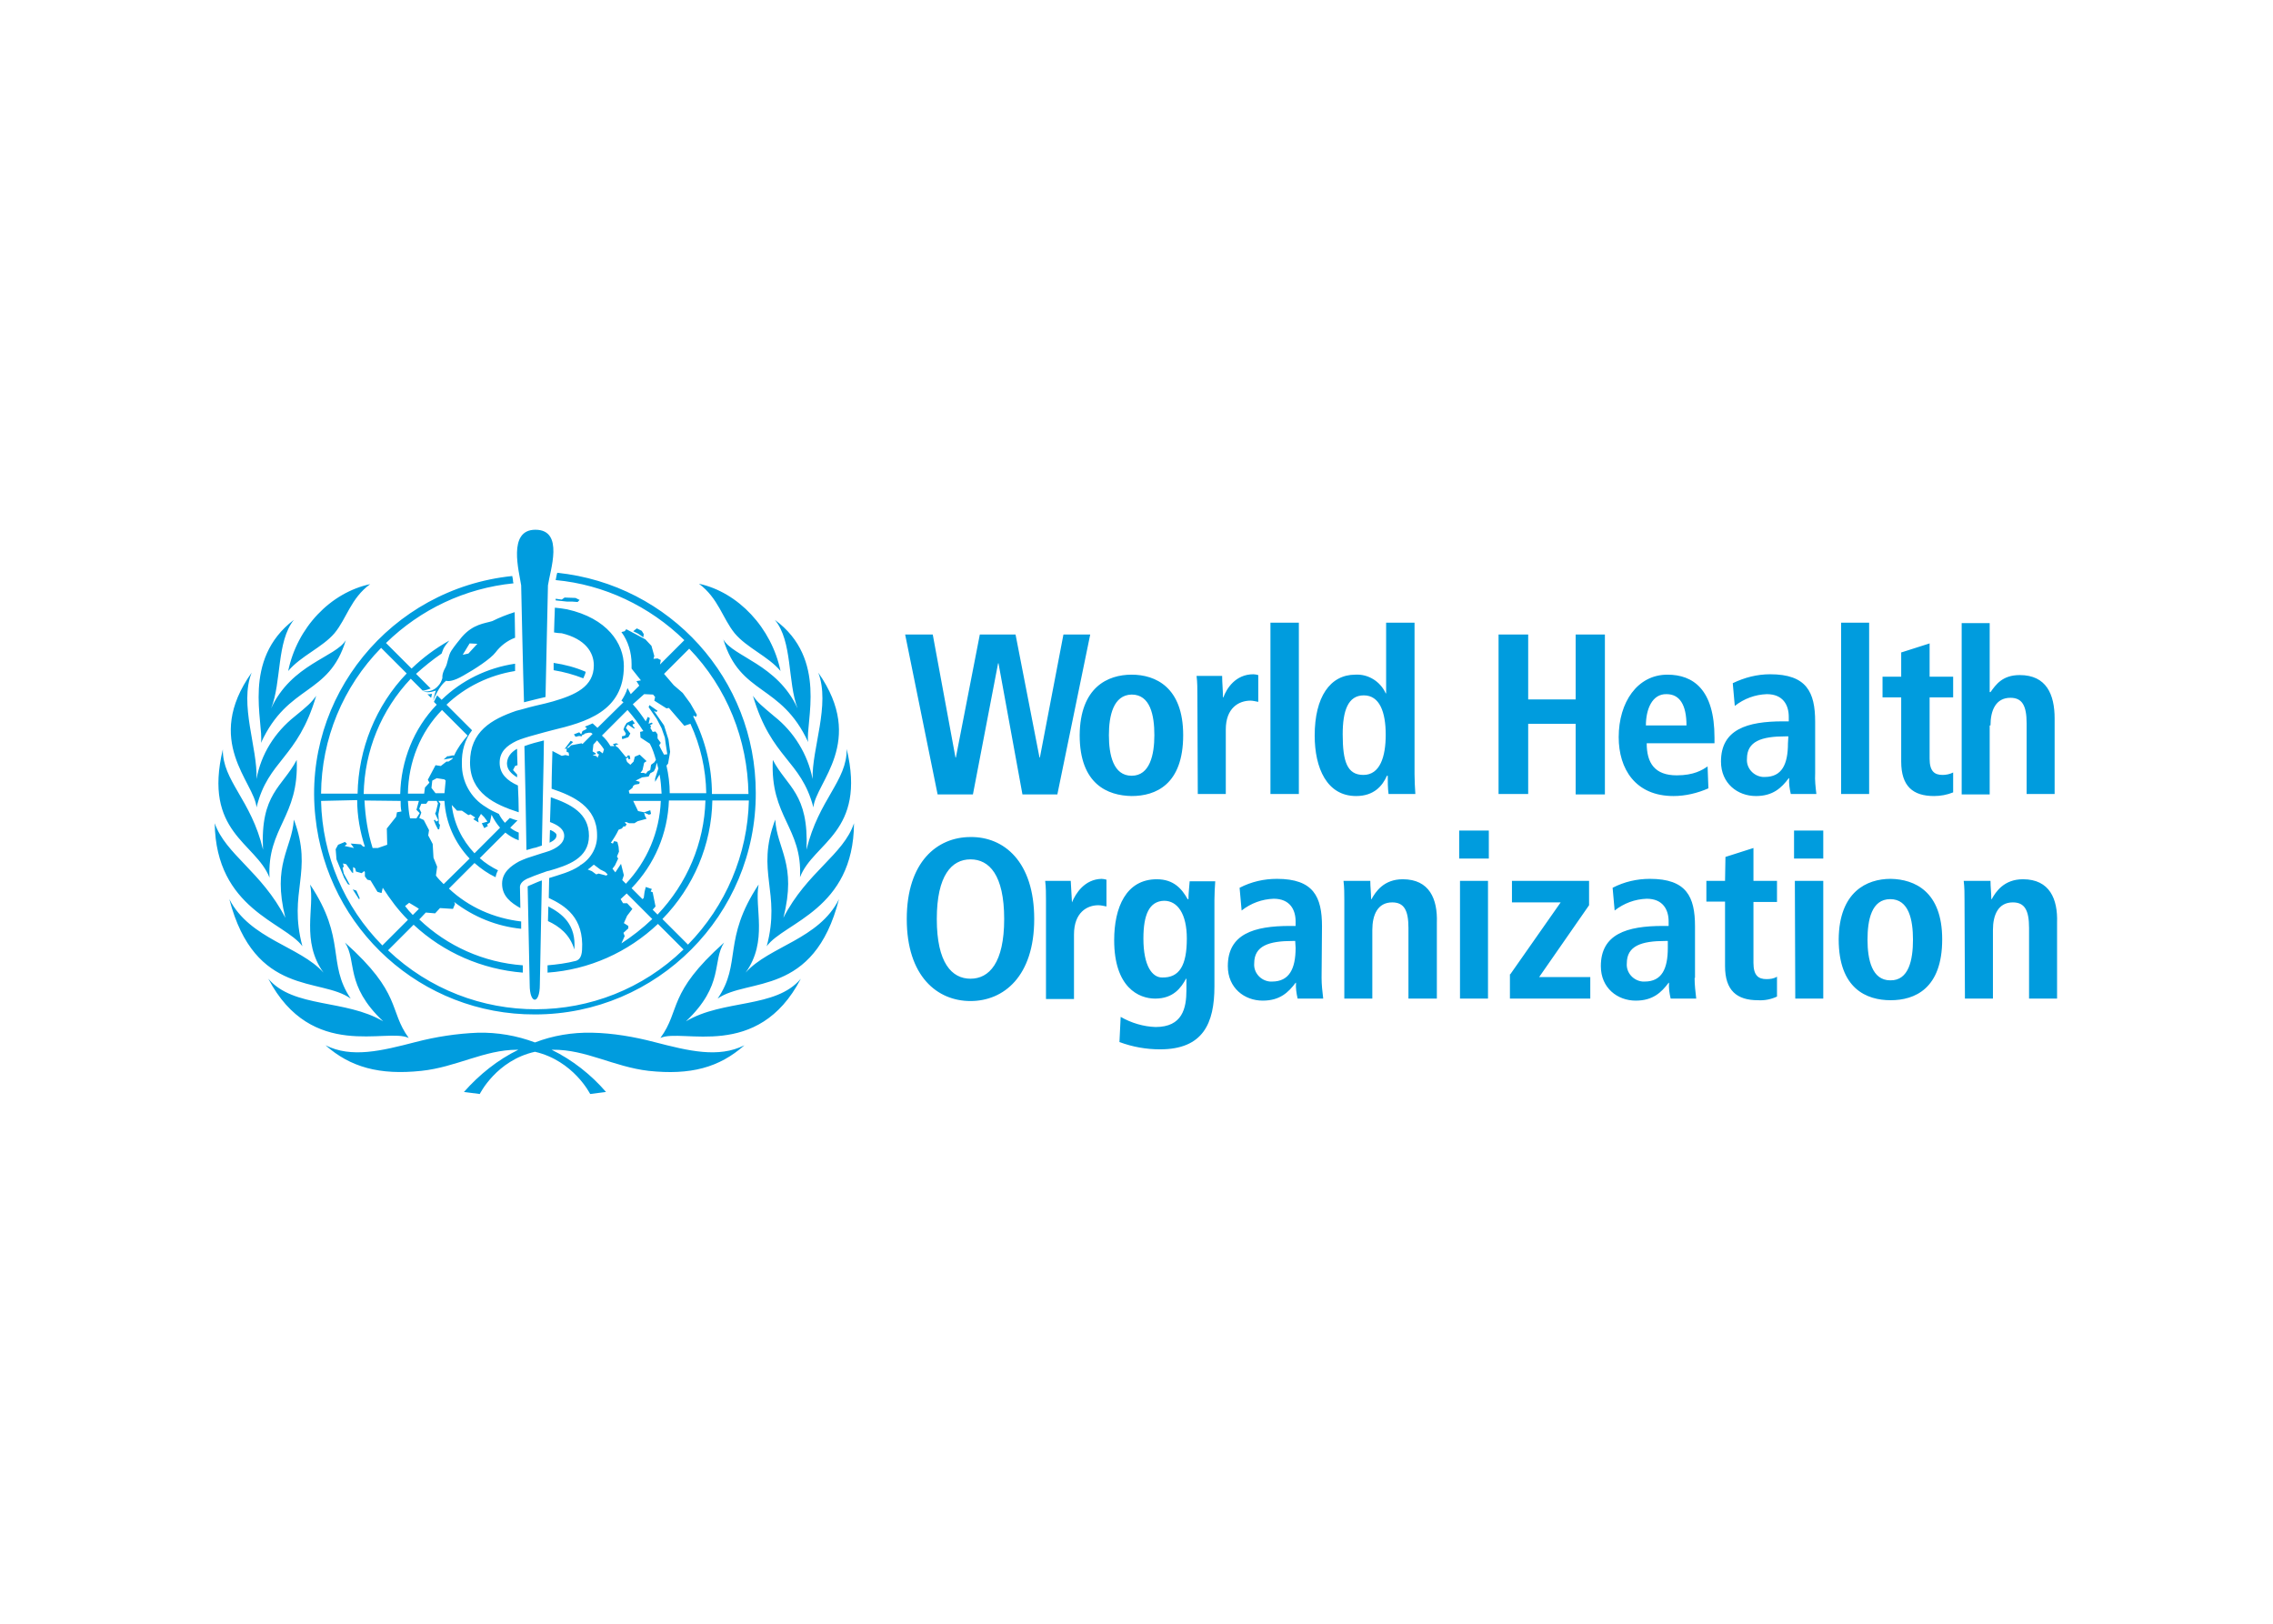
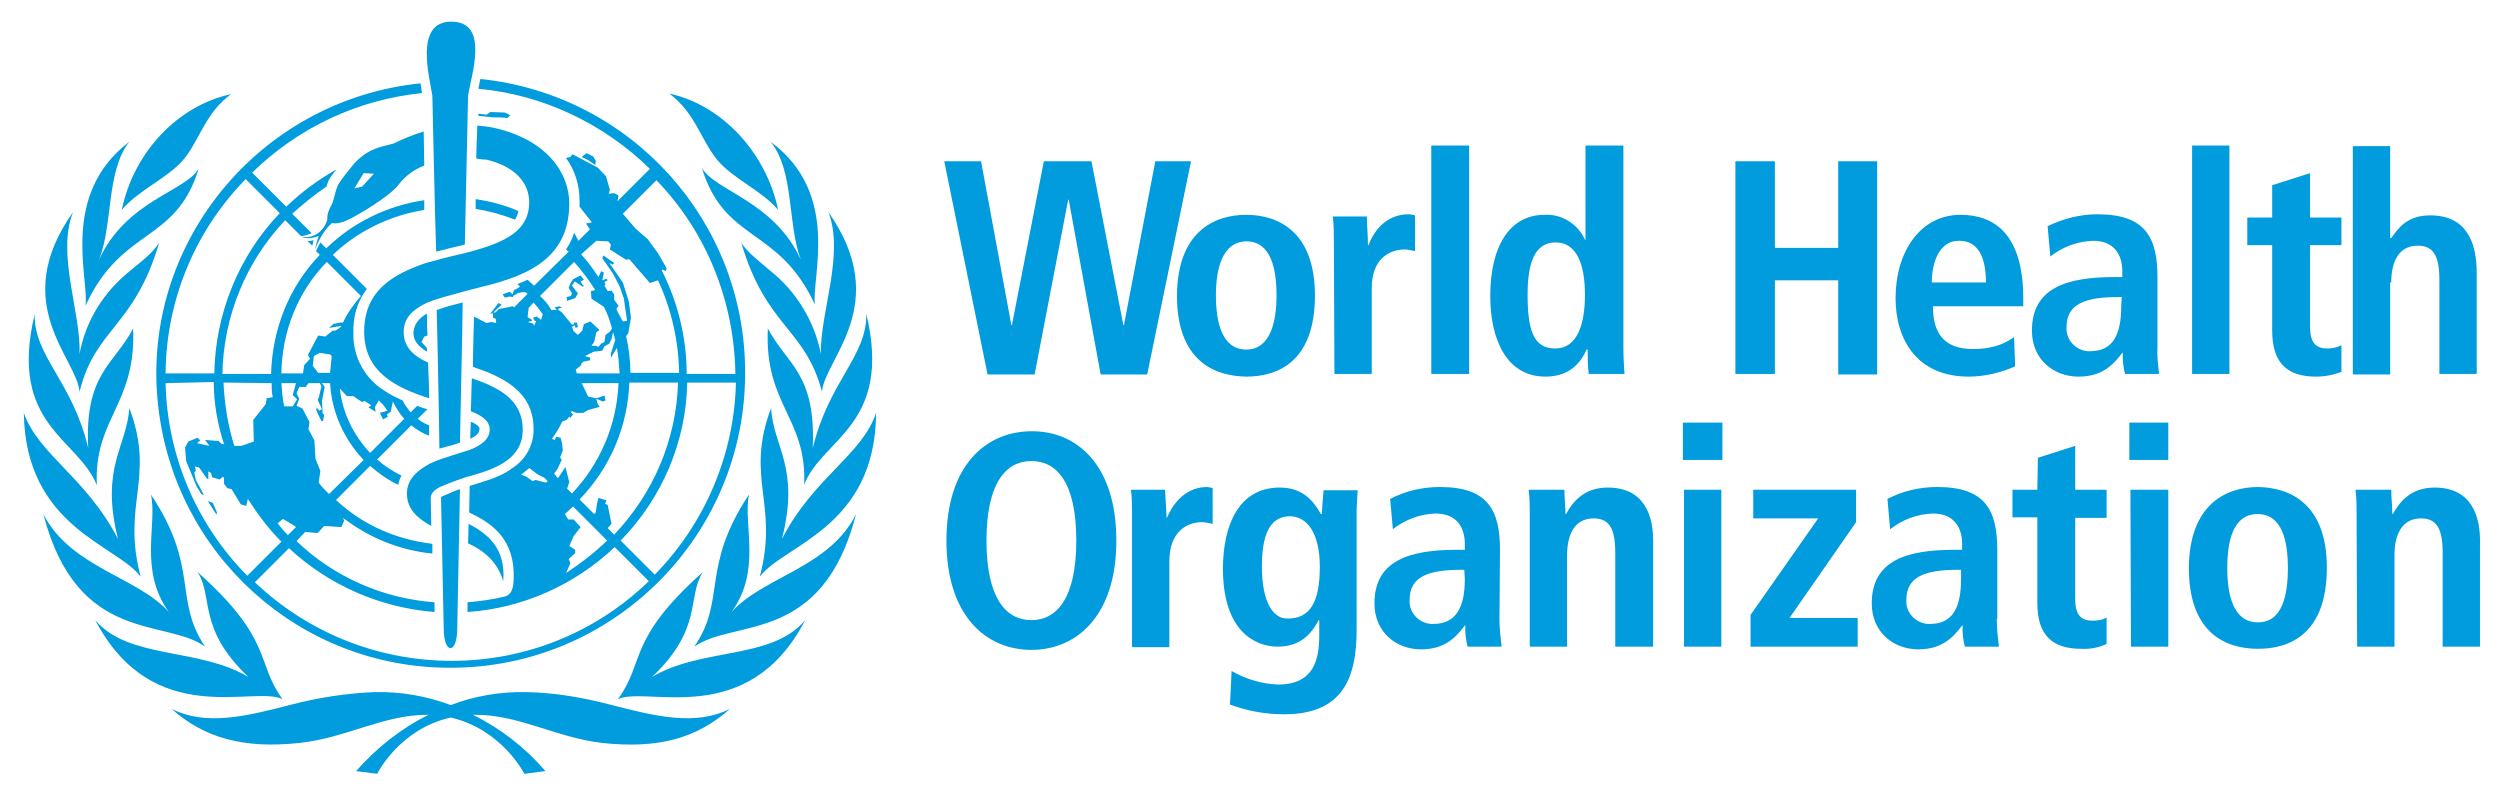
- <svg xmlns="http://www.w3.org/2000/svg" version="1.0" id="katman_1" x="0px" y="0px" viewBox="0 0 560 400" style="enable-background:new 0 0 560 400;" xml:space="preserve">
+ <svg xmlns="http://www.w3.org/2000/svg" version="1.0" id="katman_1" x="0px" y="0px" viewBox="48.5 126.5 462 147" xml:space="preserve">
  <style type="text/css">
	.st0{fill:#009CDE;}
</style>
  <path class="st0" d="M154,181.2l0.2-0.5l-0.6-1l0.3-0.8l0.5-0.8l1.4-0.7l0.6,0.8l-0.6,0.3l0.3,0.6l0.3,0.2l-0.2,0.2l-1.5-1l-0.5,0.8  l1.1,1.4l-0.5,0.9l-1.5,0.5l-0.1-0.7L154,181.2z M200.2,191.9c-1.2-6.1-4.6-11.6-9.4-15.4c-3.2-2.7-4.1-3.4-5.3-5.1  c4.6,15.6,11.8,15.7,14.9,27.5c0.5-6.1,13.1-16.2,1.2-33.2C204.6,173.6,200,184.4,200.2,191.9L200.2,191.9z M178.2,157.5  c4.2,13.9,14.2,10.8,20.9,25.3c-0.7-4.9,4.9-20.5-8.2-30.1c4.4,5.3,3.1,15.3,5.6,21.8C191.5,163.6,180.6,161.8,178.2,157.5z   M106.2,171.9c0.1-0.3,0.2-0.7,0.2-1c-0.4,0.1-0.7,0.2-1.1,0.1L106.2,171.9z M181,156c3,3.6,8.3,5.7,11.3,9.3  c-2.2-10.6-10.4-19.4-20.1-21.5C177,147.4,178,152.3,181,156z M141,148.2l1.3,0.1l0.5-0.5l-1-0.5l-2.7-0.1l-0.7,0.5l-1.5-0.2v0.4  c1,0.1,2,0.2,2.8,0.3L141,148.2z M398.8,181.6c0-8.6,4.6-15.4,12-15.4c6.3,0,11.6,3.6,11.6,15.5v1.4h-16.7c0,4.9,2,7.9,7.4,7.9  c4.2,0,6.3-1.3,7.6-2.2l0.2,5.4c-2.7,1.2-5.7,1.9-8.6,1.9C402.9,196.1,398.8,189.4,398.8,181.6z M405.5,178.7h10  c0-5.1-1.7-7.7-4.9-7.7C407,170.9,405.5,174.8,405.5,178.7z M144.3,165.5c-2.5-1.1-5.2-1.8-7.9-2.2v1.8c2.5,0.4,5,1.1,7.3,2  C144,166.5,144.2,166,144.3,165.5z M266,181.1c0.1-11.8,6.9-14.9,12.8-14.9c5.9,0,12.7,3.1,12.7,14.9c0,12.2-6.8,15-12.7,15  C272.9,196,266,193.2,266,181.1z M273.2,181.1c0,4.9,1.1,10,5.6,10c4.5,0,5.6-5.2,5.6-10c0-4.9-1-10-5.6-10  C274.3,171.2,273.2,176.3,273.2,181.1z M460.5,153.4h-6.9v42.2h6.9V153.4z M320,153.4h-7v42.2h7V153.4z M190.4,187.2  c-0.7,14.1,7.3,16.6,6.7,28.9c3.3-8.6,16.4-11,11.5-31.6c0.1,7.9-6.9,12.4-9.9,24.8C199.3,195.4,193.9,193.9,190.4,187.2z   M129.1,173c1.1-0.3,2.1-0.5,3.2-0.8l2.1-0.5c0.1-5.2,0.6-27.3,0.6-27.5c0.5-3.6,4.1-13.7-3.1-13.7c-6.9,0-4,10.3-3.5,13.7  C128.4,144.4,128.9,167.6,129.1,173z M135.7,204.5h-0.2c0,0.4-0.1,2.2-0.1,3.1c1-0.5,1.7-1,1.7-1.8  C137.2,205.4,136.6,204.9,135.7,204.5z M127.5,188.5c-0.1-1.8-0.1-3.7-0.1-4h-0.1c-1.5,0.9-2.3,2-2.4,3.5c0,1.5,0.9,2.5,2.5,3.5  v-0.7l-1-1.1l0.5-1L127.5,188.5z M121.3,153c1.8-0.9,3.6-1.6,5.5-2.2c0,1.9,0.1,4,0.1,6.3c-1.9,0.7-3.6,2-4.8,3.6  c-1.2,1.6-5.2,4.2-7.9,5.7c-2.4,1.4-3.7,1.5-4.3,1.3c-0.5,0.4-1.8,1.5-3.2,4.9c0.2-0.8,0.4-1.7,0.7-2.5c0,0-1.8,0.8-3.1,0.2  c1.4,0.2,2.8-0.3,3.7-1.4c0.5-0.5,0.8-1.2,1-1.9c0,0-0.2-0.9,0.7-2.5c0.6-1,0.7-3,1.5-4.2c0.8-1.2,1.7-2.3,2.6-3.4  C116.6,153.7,119.4,153.6,121.3,153L121.3,153z M117.6,158.6l-1.9-0.1l-1.7,2.8l1.4-0.3L117.6,158.6z M132,208.8  c0.5-0.2,1-0.3,1.5-0.5c0-1.5,0.5-22.1,0.5-25.9c-1.6,0.4-3.2,0.8-4.8,1.4c0.1,2.8,0.5,23.4,0.5,25.6  C130.6,209.2,131.3,208.9,132,208.8z M115.8,187.8c0,7.6,6.1,10.4,12,12.3c0-2.2-0.1-4.4-0.2-6.6c-2.7-1.2-4.5-2.9-4.5-5.6  c0-2.7,1.7-4.2,4.2-5.4c0.5-0.2,1.2-0.5,1.9-0.7c1.5-0.5,3.2-0.9,4.9-1.4l1.9-0.5c8.3-2,17.7-4.6,17.7-15.8c0-5.6-4.1-11.8-14-14  c-1-0.2-2-0.3-3-0.4c0,0.8-0.1,2.8-0.1,2.8c0,0.6-0.1,2.9-0.1,3.3c0.6,0.1,1.3,0.2,1.9,0.2c5.8,1.4,7.9,4.7,7.9,7.9  c0,5.3-4.6,7.3-10.1,8.9l-1.9,0.5c-1.7,0.4-3.5,0.8-5.2,1.3c-0.6,0.2-1.2,0.3-1.9,0.5C121.1,177.2,115.8,180.2,115.8,187.8  L115.8,187.8z M131,217.9c-0.5,0.2-1,0.4-1,0.5c0,0,0.5,23.8,0.5,24.2c0,4.9,2.5,4.9,2.5,0c0-0.3,0.5-25.7,0.5-25.7  s-0.7,0.2-1.1,0.4C132.2,217.4,131.5,217.7,131,217.9z M145.1,205.9c0-5.6-4.5-7.8-9.4-9.5c-0.1,1.8-0.1,4.3-0.2,6.1  c2.1,0.8,3.5,1.8,3.5,3.4c0,2-2.1,3.1-3.6,3.7c-0.6,0.2-1.5,0.5-1.9,0.6c-1.2,0.4-2.5,0.8-3.7,1.2c-0.6,0.2-1.2,0.5-1.9,0.8  c-2,1.1-4.2,2.7-4.2,5.5c0,3.1,2.2,4.7,4.5,6c0-0.5-0.1-5.2-0.1-5.3c0.1-0.9,0.9-1.5,1.7-1.9c1.2-0.5,2.4-1,3.6-1.4  c0.7-0.2,1.2-0.5,1.9-0.6C139.8,213.2,145.1,211.5,145.1,205.9z M141.5,233.9c0.5-6.2-3-8.8-6.4-10.6l-0.1,3.6  C137.8,228.2,140.4,230.2,141.5,233.9L141.5,233.9z M325.6,240.9c0,1.7,0.2,3.4,0.4,5.1h-6.3c-0.3-1.3-0.5-2.6-0.4-3.9h-0.1  c-1.8,2.4-3.9,4.4-8.1,4.4c-4.5,0-8.6-3.1-8.6-8.5c0-7.9,6.4-9.9,15.3-9.9h1.4V227c0-2.9-1.4-5.6-5.4-5.6c-2.9,0.1-5.6,1.1-7.9,2.9  l-0.5-5.6c2.9-1.5,6-2.2,9.2-2.2c9,0,11.1,4.4,11.1,11.7L325.6,240.9z M319.2,233.5l-0.1-1.7h-0.6c-5.9,0-9.5,1.2-9.5,5.5  c-0.2,2.3,1.6,4.3,3.9,4.5h0.5C317.6,241.8,319.2,238.7,319.2,233.5L319.2,233.5z M376.5,178.3h11.7v17.4h7.2v-39.4h-7.2v16h-11.7  v-16h-7.3v39.3h7.3V178.3z M359.5,211.5h7.3v-6.9h-7.3V211.5z M293.1,217.1h6.3c-0.1,1.5-0.2,3-0.2,4.6V243  c0,9.1-2.8,15.5-13.4,15.5c-3.4,0-6.8-0.6-10-1.8l0.3-6.2c2.6,1.5,5.6,2.4,8.6,2.5c6.6,0,7.6-4.6,7.6-9.1v-2.8h-0.1  c-1.2,2.2-3.1,4.9-7.6,4.9c-4,0-10.1-2.7-10.1-14.4c0-8,2.9-15,10.5-15c4.2,0,6.2,2.4,7.6,4.9h0.2C292.8,220,293,218.6,293.1,217.1  L293.1,217.1z M292.4,231.2c0-6.1-2.3-9.3-5.6-9.3c-3.7,0.1-5.1,3.5-5.1,9.3c0,6.8,2.2,9.6,4.6,9.6  C290.6,240.9,292.4,237.8,292.4,231.2L292.4,231.2z M359.7,246h6.9v-29h-6.9V246z M334.1,196.1c-7.2,0-10.2-6.9-10.2-14.9  c0-9.5,3.8-15,10-15c3.2-0.2,6.2,1.7,7.5,4.6h0.1v-17.4h7v37.3c0,1.6,0.1,3.3,0.2,4.9h-6.6c-0.2-1.5-0.2-3-0.2-4.5h-0.2  C340.6,193.6,338.5,196.1,334.1,196.1L334.1,196.1z M335.9,190.9c4.1,0,5.5-4.5,5.5-9.9c0-5.6-1.5-9.7-5.4-9.7  c-3.9,0-5.2,3.8-5.2,9.6C330.8,187.6,331.9,190.9,335.9,190.9L335.9,190.9z M308.1,172.6c0.6,0,1.3,0.2,1.9,0.3v-6.6  c-0.4-0.1-0.8-0.2-1.2-0.2c-4.4,0-6.6,3.5-7.4,5.7h-0.1c0-1.8-0.2-3.6-0.2-5.3h-6.3c0.2,1.6,0.2,3.2,0.2,4.8l0.1,24.3h6.9v-15.9  C302,174.4,305.2,172.6,308.1,172.6L308.1,172.6z M417.5,240.9c0,1.7,0.2,3.4,0.4,5.1h-6.3c-0.3-1.3-0.5-2.6-0.4-3.9h-0.1  c-1.8,2.4-3.9,4.4-8.1,4.4c-4.5,0-8.6-3.1-8.6-8.5c0-7.9,6.4-9.9,15.3-9.9h1.4V227c0-2.9-1.4-5.6-5.4-5.6c-2.9,0.1-5.6,1.1-7.9,2.9  l-0.5-5.6c2.9-1.5,6-2.2,9.2-2.2c9,0,11.1,4.4,11.1,11.7V240.9z M411,231.8L411,231.8h-0.7c-5.9,0-9.5,1.2-9.5,5.5  c-0.2,2.3,1.6,4.3,3.9,4.5h0.5c4.2,0,5.7-3.1,5.7-8.3V231.8z M345.6,216.6c-4.7,0-6.7,3.1-7.7,4.9h-0.1c0-1.5-0.2-3-0.2-4.5H331  c0.2,1.6,0.2,3.2,0.2,4.8V246h6.9v-16.9c0-3.7,1.3-6.8,4.9-6.8c2.9,0,4,1.9,4,6.3V246h7v-18.7C354.2,221.5,352.2,216.6,345.6,216.6z   M391.5,223V217h-19v5.3h12L372.1,240H372v6h19.8v-5.3h-12.6L391.5,223z M490.4,178.7c0-3.7,1.3-6.8,4.9-6.8c2.9,0,4,1.9,4,6.3v17.4  h6.9V177c0-5.9-2-10.7-8.6-10.7c-4.3,0-5.9,2.4-7.2,4.2h-0.2v-17h-6.9v42.2h6.9V178.7z M475.4,158.5l-6.9,2.2h-0.1v6h-4.6v5.1h4.6  v15.8c0,6.1,2.9,8.5,8.1,8.5c1.6,0,3.2-0.3,4.7-0.9v-4.9c-0.8,0.4-1.7,0.6-2.6,0.6c-2,0-3.2-0.9-3.2-4v-15.1h5.8v-5.1h-5.8V158.5z   M498.4,216.6c-4.7,0-6.7,3.1-7.7,4.9h-0.1c0-1.5-0.2-3-0.2-4.5h-6.6c0.2,1.6,0.2,3.2,0.2,4.8l0.1,24.2h6.9v-16.9  c0-3.7,1.3-6.8,4.9-6.8c2.9,0,4,1.9,4,6.3V246h6.9v-18.7C507,221.5,505,216.6,498.4,216.6L498.4,216.6z M478.5,231.4  c0,12.2-6.8,15-12.7,15c-5.9,0-12.8-2.8-12.8-15c0.1-11.7,6.9-14.9,12.8-14.9C471.7,216.6,478.5,219.6,478.5,231.4z M471.3,231.5  c0-4.9-1-10-5.6-10c-4.6,0-5.6,5.1-5.6,10c0,4.9,1.1,10,5.6,10C470.3,241.6,471.3,236.4,471.3,231.5L471.3,231.5z M447.5,195.6h-6.3  c-0.3-1.3-0.5-2.6-0.4-3.9h-0.1c-1.8,2.4-3.9,4.4-8.1,4.4c-4.5,0-8.6-3.1-8.6-8.5c0-7.9,6.4-9.9,15.3-9.9h1.4v-1.1  c0-2.9-1.4-5.6-5.4-5.6c-2.9,0.1-5.6,1.1-7.9,2.9l-0.5-5.6c2.9-1.4,6-2.2,9.2-2.2c9,0,11.1,4.4,11.1,11.7v12.7  C447.1,192.2,447.3,193.9,447.5,195.6L447.5,195.6z M440.6,181.4L440.6,181.4h-0.7c-5.9,0-9.5,1.2-9.5,5.5c-0.2,2.3,1.6,4.3,3.9,4.5  h0.5c4.2,0,5.7-3.1,5.7-8.3L440.6,181.4z M442,211.5h7.2v-6.9H442V211.5z M86.9,219.1l1.6,2.5l0.1-0.4l-0.8-1.8L86.9,219.1z   M442.3,246h6.9v-29h-7L442.3,246z M432,208.9l-6.9,2.2L425,217h-4.6v5.1h4.6V238c0,6,2.9,8.4,8.1,8.4c1.6,0.1,3.2-0.2,4.7-0.9v-4.9  c-0.8,0.5-1.7,0.6-2.6,0.6c-2,0-3.2-0.9-3.2-4v-15h5.8V217H432V208.9z M77.9,171.4c-1.2,1.7-2.1,2.5-5.3,5.1  c-4.9,3.9-8.3,9.3-9.4,15.4c0.3-7.6-4.3-18.4-1.2-26.2c-12,16.9,0.7,27,1.2,33.2C66.1,187.1,73.3,187,77.9,171.4z M73.1,187.2  c-3.5,6.7-9,8.3-8.3,22.1c-2.9-12.3-10-16.9-9.9-24.7c-4.9,20.5,8.1,22.9,11.5,31.6C65.8,203.8,73.7,201.3,73.1,187.2L73.1,187.2z   M74.5,233.1c-3.6-13.5,2.8-18.2-2.1-31.2c-0.5,7.3-5.4,10.9-2.1,24.2c-5.8-11.3-14.7-15.6-17.4-23.3  C53.2,224,70.2,227.2,74.5,233.1z M76.4,217.9c1.2,5.6-2.3,13.9,3.3,21.7c-5.8-6.5-18.1-8.2-23.2-18.1c6.3,24.2,22.6,19.2,29.9,24.5  C80.5,237.2,85.4,231.4,76.4,217.9z M64.3,183c6.7-14.6,16.7-11.5,20.9-25.3c-2.5,4.2-13.4,5.9-18.4,16.8c2.6-6.5,1.3-16.4,5.6-21.8  C59.5,162.5,65,178,64.3,183z M126.2,141.9c0.1,0.5,0.2,0.9,0.2,1.4c0,0,0.1,0.2,0.1,0.4c-11.9,1.2-22.9,6.4-31.4,14.7l6.3,6.3  c2.8-2.7,5.9-5,9.3-6.9c-0.5,0.6-1,1.2-1.4,1.9c-0.2,0.4-0.3,0.8-0.5,1.3c-2.2,1.5-4.3,3.2-6.3,5l3.6,3.6c-0.5,0.2-1.1,0.4-1.6,0.5  h-0.4l-2.9-2.9c-7.3,7.7-11.4,17.8-11.6,28.4h9c0.2-8.2,3.3-16.1,9-22l-0.7-0.7c0.3-0.7,0.6-1.2,0.8-1.6l1.1,1.1  c4.9-4.8,11.3-7.9,18.1-8.9v1.8c-6.3,1-12.3,3.9-16.9,8.3l6.3,6.3c-1.8,2.3-2.6,5.2-2.5,8.2c-0.1,4.4,2.2,8.5,5.9,10.7  c1,0.7,2.1,1.2,3.2,1.7c0.4,0.8,0.9,1.5,1.5,2.2l1.2-1.2c0.6,0.2,1.2,0.5,1.9,0.6l-1.8,1.8c0.6,0.5,1.3,0.9,2.1,1.2v1.9  c-1.2-0.4-2.3-1.1-3.3-1.9l-6.3,6.3c1.3,1.2,2.9,2.2,4.5,3c-0.3,0.5-0.5,1.1-0.6,1.7c-1.9-0.9-3.6-2.1-5.2-3.5l-6.3,6.3  c4.9,4.6,11.1,7.3,17.8,8.1v1.8c-6-0.6-11.7-2.9-16.5-6.6l0.2,0.5l-0.5,1.2l-3.2-0.2l-1.2,1.3l-2.3-0.2l-1.6,1.7  c6.9,6.6,15.9,10.6,25.5,11.3v1.8c-10-0.8-19.5-4.9-26.9-11.8l-6.3,6.3c20.4,19.4,52.6,19.4,72.8-0.2l-6.3-6.3  c-7.4,7-17,11.3-27.2,12v-1.8c2.3-0.2,4.7-0.5,7-1.1c0.6-0.2,1.4-0.7,1.5-2.7c0.5-8-4.2-10.9-8.2-12.8l0.1-4.9  c2.5-0.8,5.3-1.5,7.5-3l0.2-0.2l0.2-0.1c2.5-1.6,4-4.4,3.9-7.3c0-6.9-5.8-9.6-11.2-11.4c0-3.1,0.2-9.3,0.2-9.3l2.3,1.2l0.9-0.2  l0.9,0.2l-0.1-0.8l-0.5-0.2v-0.8l-0.5,0.1l1.5-2l0.6,0.3l-1.6,1.5l0.5-0.1l0.6-0.6l2.6-0.5l0.2,0.2l2.5-2.5l-0.4-0.3H145l-0.9,0.2  l-0.2,0.2l-0.5,0.2l-0.1,0.3l-0.6-0.1l-0.9,0.2l-0.4-0.6l1.3-0.5l0.5,0.5l0.3-0.8l0.8-0.4l0.3-0.3l-0.5-0.4c0.6-0.2,1.2-0.5,1.9-0.8  c0.4,0.4,0.8,0.7,1.2,1.1l6.4-6.3l-0.5-0.4c0.6-0.9,1.2-2,1.5-3.1l0.8,1.5l2.1-2.1l-0.7-1.1l1.1-0.2l-2.3-2.9v-1.1  c0-2.8-0.8-5.6-2.5-7.9l0.8-0.2l0.4-0.5l4.7,2.5l1.5,1.6l0.7,2.5l-0.2,0.7l1-0.1l0.8,0.4l-0.2,1.1l6-6c-8.6-8.4-19.8-13.7-31.7-14.8  c0.1-0.5,0.2-0.9,0.3-1.5l0.1-0.3c27.8,2.9,48.9,26.2,48.9,54.2c0.1,30.1-24.3,54.6-54.4,54.6c-27.9,0.1-51.2-21-54.1-48.7  C74.5,171.8,96.2,145,126.2,141.9L126.2,141.9z M163.6,166c0.8,0.9,1.6,1.9,2.4,2.8l2.2,1.9l1.9,2.6l1.6,2.8l-0.2,0.5l-0.6-0.3  l-0.1,0.2c3,5.9,4.6,12.5,4.6,19.1h9c-0.2-13.4-5.3-26.2-14.6-35.8L163.6,166z M155.9,173.5c1.2,1.3,2.2,2.7,3.2,4.2l0.5-1.1  l0.5,0.3l-0.3,1.4l0.8-0.3l0.2,0.3l-0.6,0.3l0.2,0.5l-0.2,0.2L160,179c0.3,0.4,0.5,0.8,0.8,1.3l0.7-0.1l0.5,0.7v1l0.8,1.1l-0.4,0.6  c0.3,0.7,1.2,2.3,1.2,2.3l0.8-0.1l-0.4-2.6l-0.2-1.5l-0.8-2.3l-1.2-2.3l-2-2.9l0.2-0.5l2,1.4l-0.3,0.3l-0.6-0.3l2.5,3.6l1.1,3.5  l0.4,3l-0.5,2.9l-0.4,0.5c0.5,2.2,0.8,4.5,0.8,6.8h9c-0.1-5.9-1.4-11.7-3.9-17.1l-1.5,0.5l-3.8-4.4l-0.6,0.1l-3-1.9l0.2-0.9  l-0.5-0.6l-2.2-0.1L155.9,173.5z M157.6,192.6l-0.1,0.5l-1.1,0.2l-0.4,0.3l-0.2,0.5l-0.9,0.7l0.2,0.7h7.9c-0.1-1.5-0.2-3.2-0.5-4.7  l-1.1,1.8v-0.8l0.8-2.5c-0.2-0.5-0.2-0.9-0.4-1.4l-0.3,1.3l-0.4,0.8l-0.9,0.5l-0.4,0.8l-1.6,0.2l-1.6,0.8L157.6,192.6z M147,186.3  l0.2,0.4l0.4-0.9h-0.3l-0.3-0.6l0.7-0.2l0.8,0.6l0.3-1c-0.5-0.8-1.1-1.5-1.7-2.2l-0.9,1l-0.2,1.7l0.8,0.5v0.2L146,186L147,186.3z   M149.7,215.4l-0.6-0.6l-1.2-0.6l-1.6-1.2c-0.5,0.4-0.9,0.8-1.5,1.2l1,0.4l1.1,0.8l0.6-0.2l1.9,0.5L149.7,215.4z M150.4,183.8h1  l-0.4-0.5c0.1,0,0.8-0.2,0.8-0.2l0.6,0.2l-0.6,0.2l-0.2,0.2l0.7,0.5l1.9,2.3l0.4-0.1v-0.3h0.5l0.2,0.8l-0.4,0.2l-0.2-0.5l-0.5,0.3  l0.3,0.8l0.8,0.7l0.8-0.8l0.3-1.2l1.2-0.5l1.7,1.6l-0.6,0.4l-0.4,1.8l-0.5,0.7h0.8l0.5,0.2l0.5-0.6l0.6-0.3l0.2-1.3l0.8-0.6l0.4-0.6  c-0.4-1.4-0.8-2.7-1.5-4l-2.3-1.5l-0.1-1.4l0.8-0.2c-1.2-1.9-2.5-3.6-3.9-5.2l-6.3,6.3C149.2,182,149.8,182.8,150.4,183.8  L150.4,183.8z M151.6,214.9l1.4-2.1l0.7,2.8l-0.4,1.2l0.9,0.9c5.2-5.5,8.3-12.7,8.6-20.4H156l1.2,2.5l1.5,0.3l1.5-0.5l0.2,0.9  l-0.5,0.2l-1.2-0.5l0.2,0.8l0.4,0.7l-2.2,0.6l-0.8,0.5H155l-0.7-0.3l-0.4,0.1l0.5,0.5l-0.5,0.6l-0.2-0.2l-0.5,0.6l-0.8,0.3  c-0.5,1.1-1.2,2.2-1.9,3.2l0.5,0.2l0.3-0.6l0.8,0.2l0.3,1.2l0.1,1.2l-0.5,1.2l0.3,0.5l-0.8,1.7l-0.6,0.8L151.6,214.9z M160.7,226.4  l-6.3-6.3c-0.5,0.5-1,0.9-1.5,1.4l0.6,1h1l1.3,1.4l-1.3,1.7l-0.8,1.8l1.1,0.7v0.6l-1.2,1.1l0.3,0.8l-0.8,1.8  C155.7,230.7,158.3,228.7,160.7,226.4L160.7,226.4z M173.8,197.2h-9c-0.3,8.1-3.5,15.7-9.2,21.6l2.7,2.7l0.3-0.3l0.2-1.5l0.3-1.2  l1.5,0.5l-0.3,0.6l0.5,0.2l0.7,3.5l-0.7,0.8l1.2,1.2C169.3,217.6,173.5,207.7,173.8,197.2L173.8,197.2z M169.5,232.7  c9.3-9.5,14.7-22.2,15-35.5h-9c-0.2,10.9-4.6,21.3-12.3,29.2L169.5,232.7z M115.7,211.5c-3.7-3.9-5.9-8.9-6.2-14.2H108l0.5,0.7  l-0.5,2.6l0.1,1.5v0.7l0.3,0.4l-0.2,1.1h-0.3l-0.6-1.2l-0.4-1l0.2-0.2l0.4,0.5l0.5-0.3l-0.8-1.7l0.2-0.4l0.5-2.1l-0.3-0.6h-2.1  l-0.5,0.7h-1.2l-0.5,1.2l0.5,1l-0.5,1.3l1.1,0.5l1.3,2.5l-0.2,1.3l1.1,2.1l0.2,3.4l0.9,2.2l-0.3,2.2c0.5,0.7,1.2,1.4,1.9,2.1  L115.7,211.5z M107.3,195.4h2.2c0.1-1,0.2-2.1,0.3-3.1l-0.3-0.3l-1.9-0.3l-1.1,0.6l-0.2,1.8L107.3,195.4z M113.8,199.7h-1.2  l-1.3-1.4c0.5,4.5,2.5,8.6,5.6,11.9l6.3-6.3c-0.8-0.9-1.5-2-2.1-3.2l-0.4,1.9l-0.7,0.5l0.2,0.4l-0.9,0.5l-0.6-1.2l1.4-0.4l-0.8-1.1  l-0.8-0.8l-0.7,1.2l0.1,0.9l-1.3-0.8l0.5-0.4l-1.2-0.8l-0.5,0.2L113.8,199.7z M100.5,195.5h4l0.2-1.5l1.1-1.2l-0.4-0.7l1.9-3.6  l1.3,0.2l1.4-1.1h0.5l0.9-0.6l0.2-0.3l-1.1,0.2l-1.2,0.2l0.9-0.8h0.3l0.9-0.2h0.5c0.8-1.8,2-3.4,3.3-4.9l-6.3-6.3  C103.6,180.3,100.6,187.7,100.5,195.5L100.5,195.5z M100.5,197.3c0.1,1.4,0.2,2.9,0.5,4.2l0.1,0.1h1.5l0.8-1.3l-0.8-0.8l0.6-2.2  H100.5z M99.8,223.2c0.6,0.8,1.2,1.5,1.9,2.2l1.5-1.5l-0.4-0.3l-2-1.2L99.8,223.2z M89.8,197.2c0.2,4,0.8,7.9,2,11.7h1.3l2.3-0.8  l-0.1-4l2.3-2.9l0.2-1.1l1.1-0.2c-0.2-0.9-0.2-1.8-0.2-2.6L89.8,197.2z M79.1,195.5h9c0.2-11,4.5-21.7,12.1-29.6l-6.3-6.3  C84.5,169.2,79.2,182,79.1,195.5z M79.1,197.3c0.3,13.4,5.7,26.1,15.1,35.6l6.3-6.3c-2.4-2.4-4.4-5.1-6.2-7.9l-0.3,1.3l-1-0.3  l-1.7-2.8l-0.8-0.2l-0.6-0.8v-1.1l-0.2-0.2l-0.6,0.5l-1.4-0.4l-0.2-0.8l-0.5-0.3v1.5l-0.3-0.2l-1.4-2l-0.8-0.2l0.2,0.8l-0.3,0.3  l0.3,1.4l1.5,2.8l-0.5-0.2l-0.9-1.5l-1.9-4.6l-0.2-2.5l0.6-1.1l1.7-0.7l0.5,0.5l-0.6,0.5l2.3,0.5l-0.8-1.1l2.5,0.2l0.5,0.5l0.5,0.1  c-1.2-3.7-1.9-7.6-1.9-11.5L79.1,197.3z M158.6,156.2l-0.5-0.8l-1.2-0.6l-0.9,0.7l1.2,0.6l1.3,0.9L158.6,156.2z M82.4,156  c3-3.6,4-8.6,8.8-12.1c-9.8,2.1-18,10.7-20.2,21.4C74.1,161.6,79.4,159.5,82.4,156z M183.7,239.6c5.6-7.8,2.1-16,3.2-21.7  c-9,13.6-4.1,19.4-10.1,28.1c7.4-5.2,23.7-0.3,29.9-24.5C201.8,231.4,189.5,233.1,183.7,239.6z M239.7,195.7l6.2-32.3h0.1l5.9,32.3  h8.6l8.1-39.4h-6.6l-5.8,30.3h-0.1l-5.9-30.3h-8.8l-5.9,30.3h-0.1l-5.6-30.3h-6.8l8,39.4H239.7z M254.8,226.4  c0,14.1-7.5,20.2-15.7,20.2c-8.2,0-15.7-6.1-15.7-20.2c0-14.1,7.5-20.2,15.7-20.2C247.3,206.1,254.8,212.2,254.8,226.4z   M247.4,226.4c0-10.9-3.7-14.7-8.3-14.7c-4.6,0-8.3,3.9-8.3,14.7c0,10.8,3.7,14.7,8.3,14.7C243.7,241.1,247.4,237.2,247.4,226.4z   M191,201.9c-4.9,13,1.5,17.7-2.1,31.2c4.3-5.9,21.4-9,21.5-30.3c-2.6,7.8-11.6,12-17.4,23.3C196.4,212.8,191.4,209.2,191,201.9z   M100.7,255.7c-5-6.9-1.6-10.9-15.7-23.5c3,4.6-0.1,10.4,9.4,19.4c-9.3-5.5-22.1-3.2-28.3-10.5C76.8,261.5,95.4,253.1,100.7,255.7z   M264.1,222.3L264.1,222.3c-0.1-1.8-0.2-3.6-0.3-5.3h-6.3c0.2,1.6,0.2,3.2,0.2,4.8v24.3h6.9v-15.9c0-5.4,3.2-7.2,6-7.2  c0.7,0,1.4,0.2,2,0.3v-6.6c-0.4-0.1-0.8-0.2-1.2-0.2C267.2,216.6,265,220.1,264.1,222.3L264.1,222.3z M161.2,256.7  c-5-1.3-10.2-2.2-15.4-2.3c-4.8-0.1-9.6,0.7-14,2.4c-4.5-1.7-9.3-2.5-14-2.4c-5.2,0.2-10.4,1-15.4,2.3c-8.5,2.2-15.8,4-22.2,0.8  c6.1,5.4,13.3,7.4,23.6,6.3c8.6-0.9,15.5-5.2,23.6-5.2h0.3c-5.1,2.5-9.6,6.1-13.4,10.4l3.9,0.5c0,0,4.1-8.3,13.6-10.4  c9.5,2.2,13.6,10.4,13.6,10.4l3.9-0.5c-3.7-4.3-8.3-7.9-13.4-10.4h0.3c8.1-0.1,15,4.2,23.6,5.2c10.3,1.1,17.4-0.8,23.6-6.3  C177,260.7,169.7,258.9,161.2,256.7z M169,251.6c9.5-9,6.4-14.8,9.4-19.4c-14.1,12.6-10.6,16.5-15.7,23.5c5.3-2.5,24,5.8,34.6-14.6  C191.1,248.5,178.2,246.1,169,251.6z" />
</svg>
